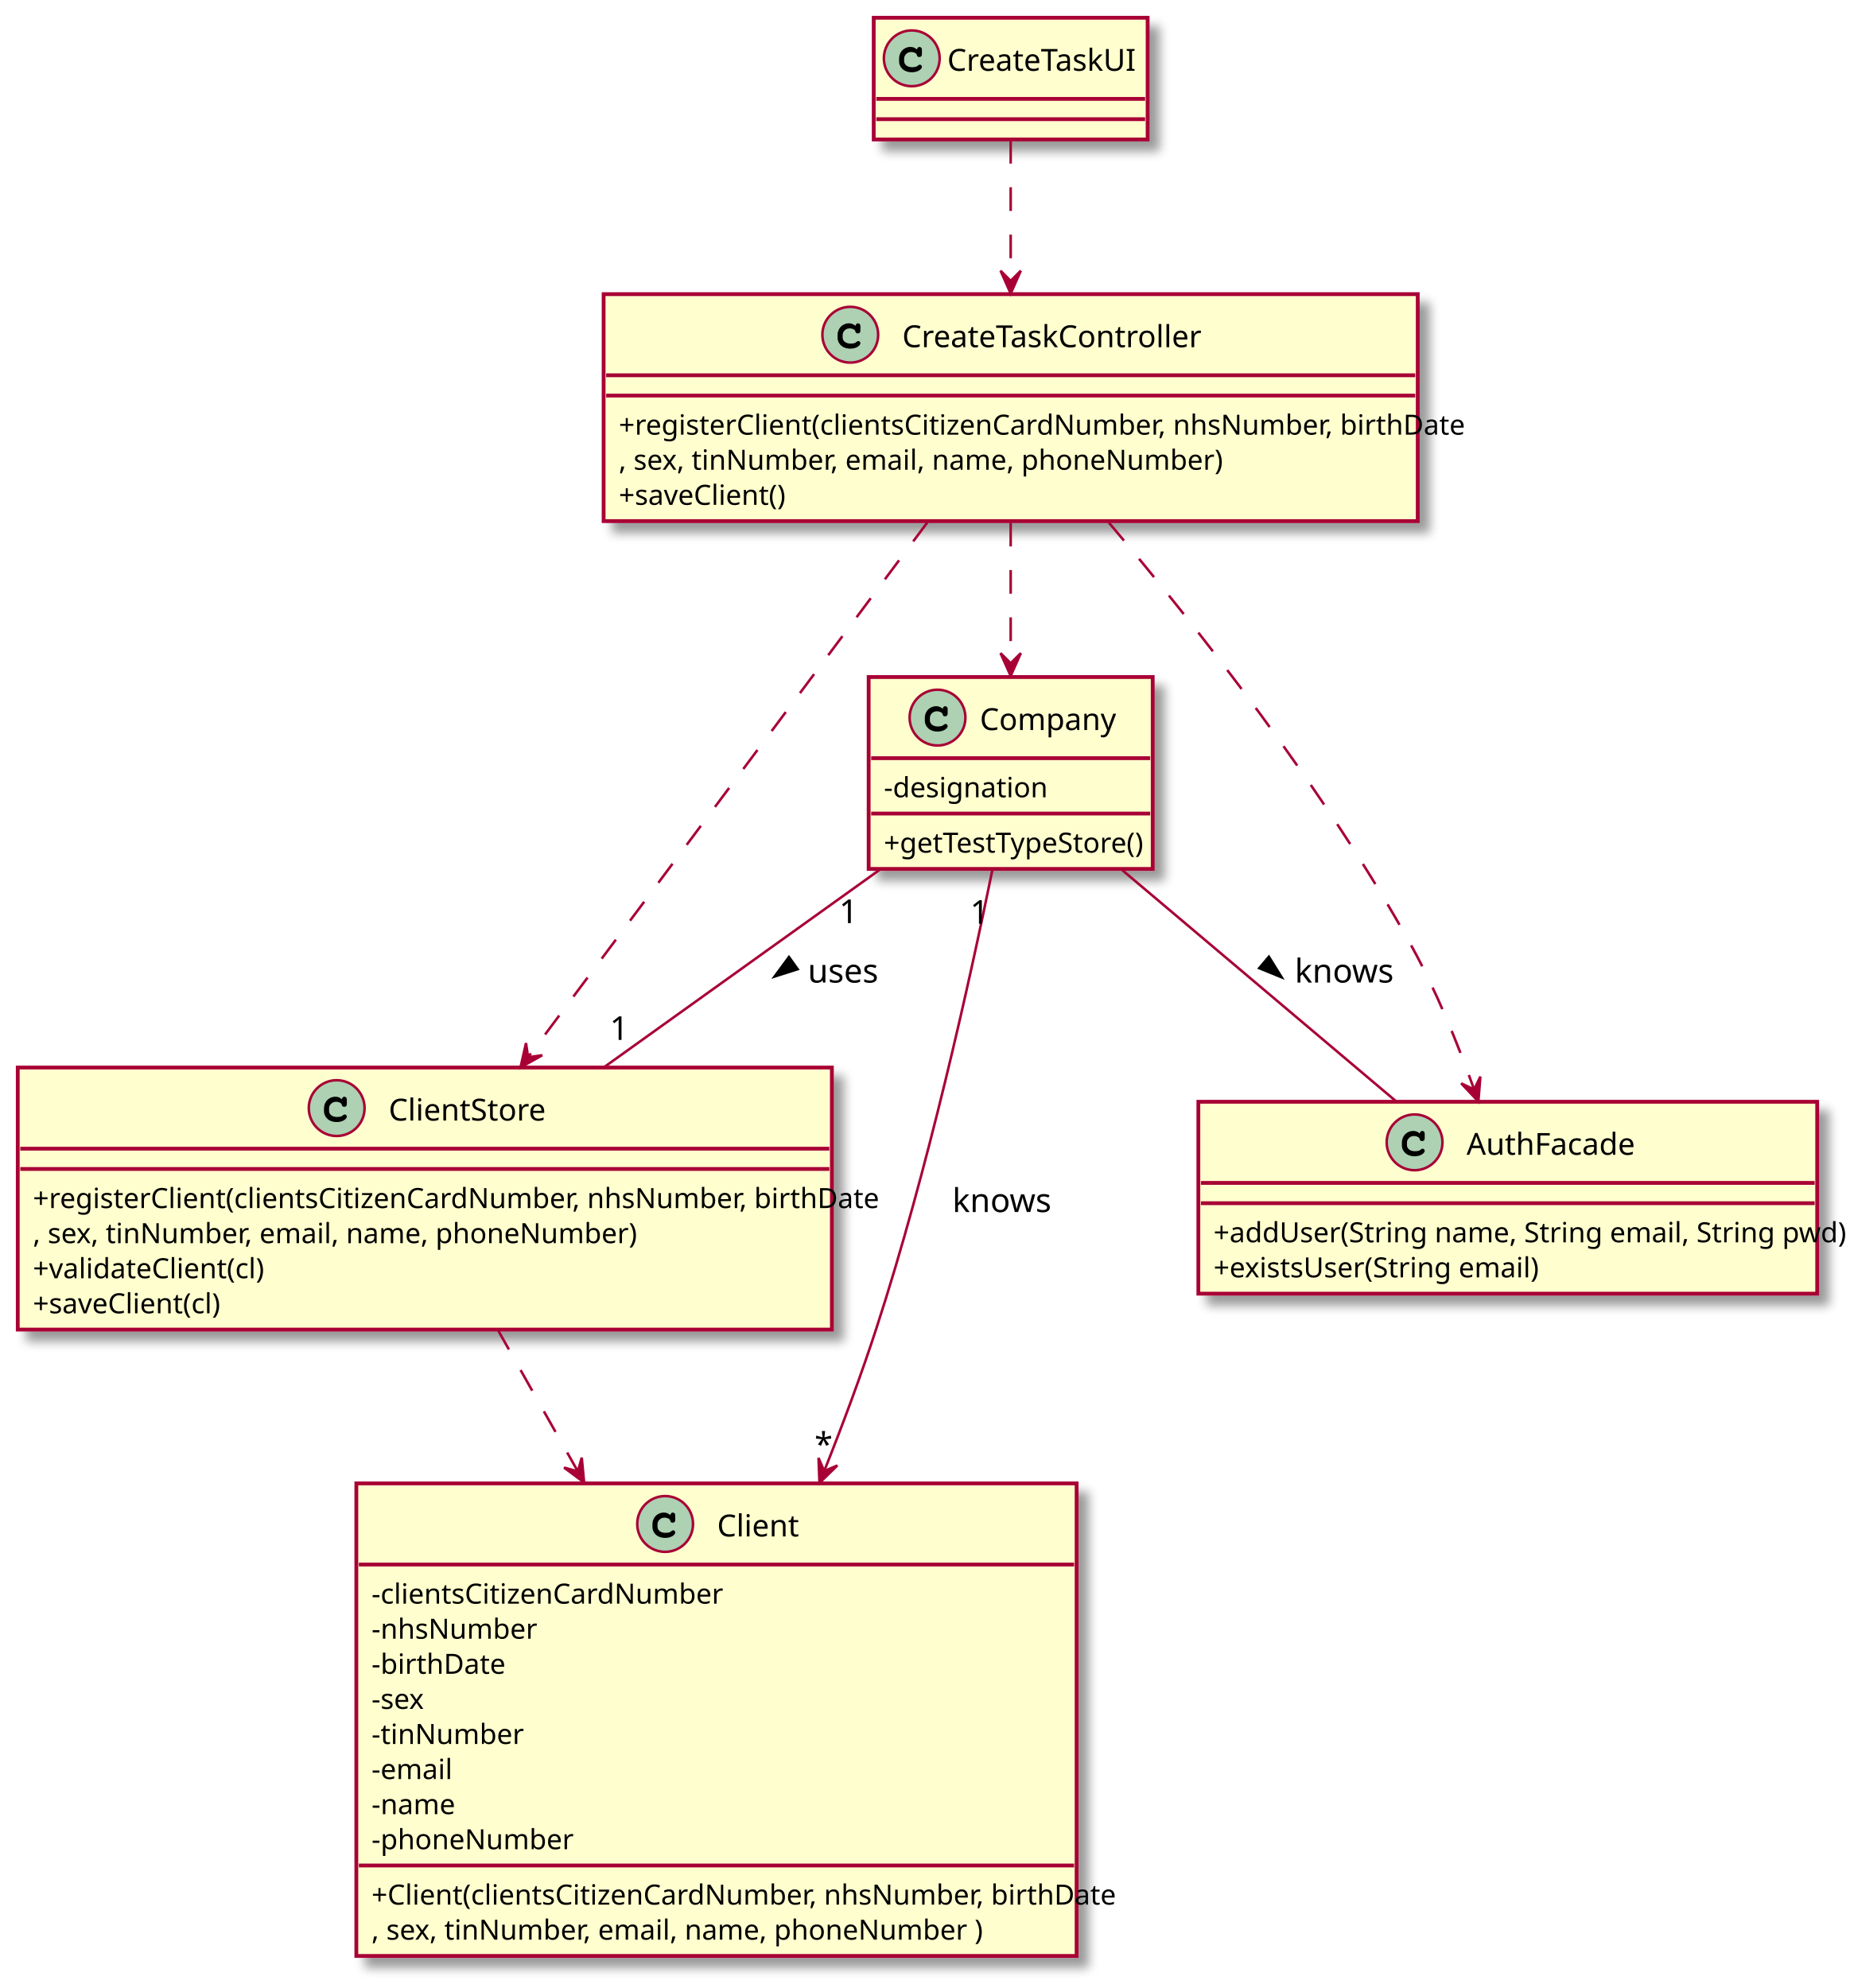
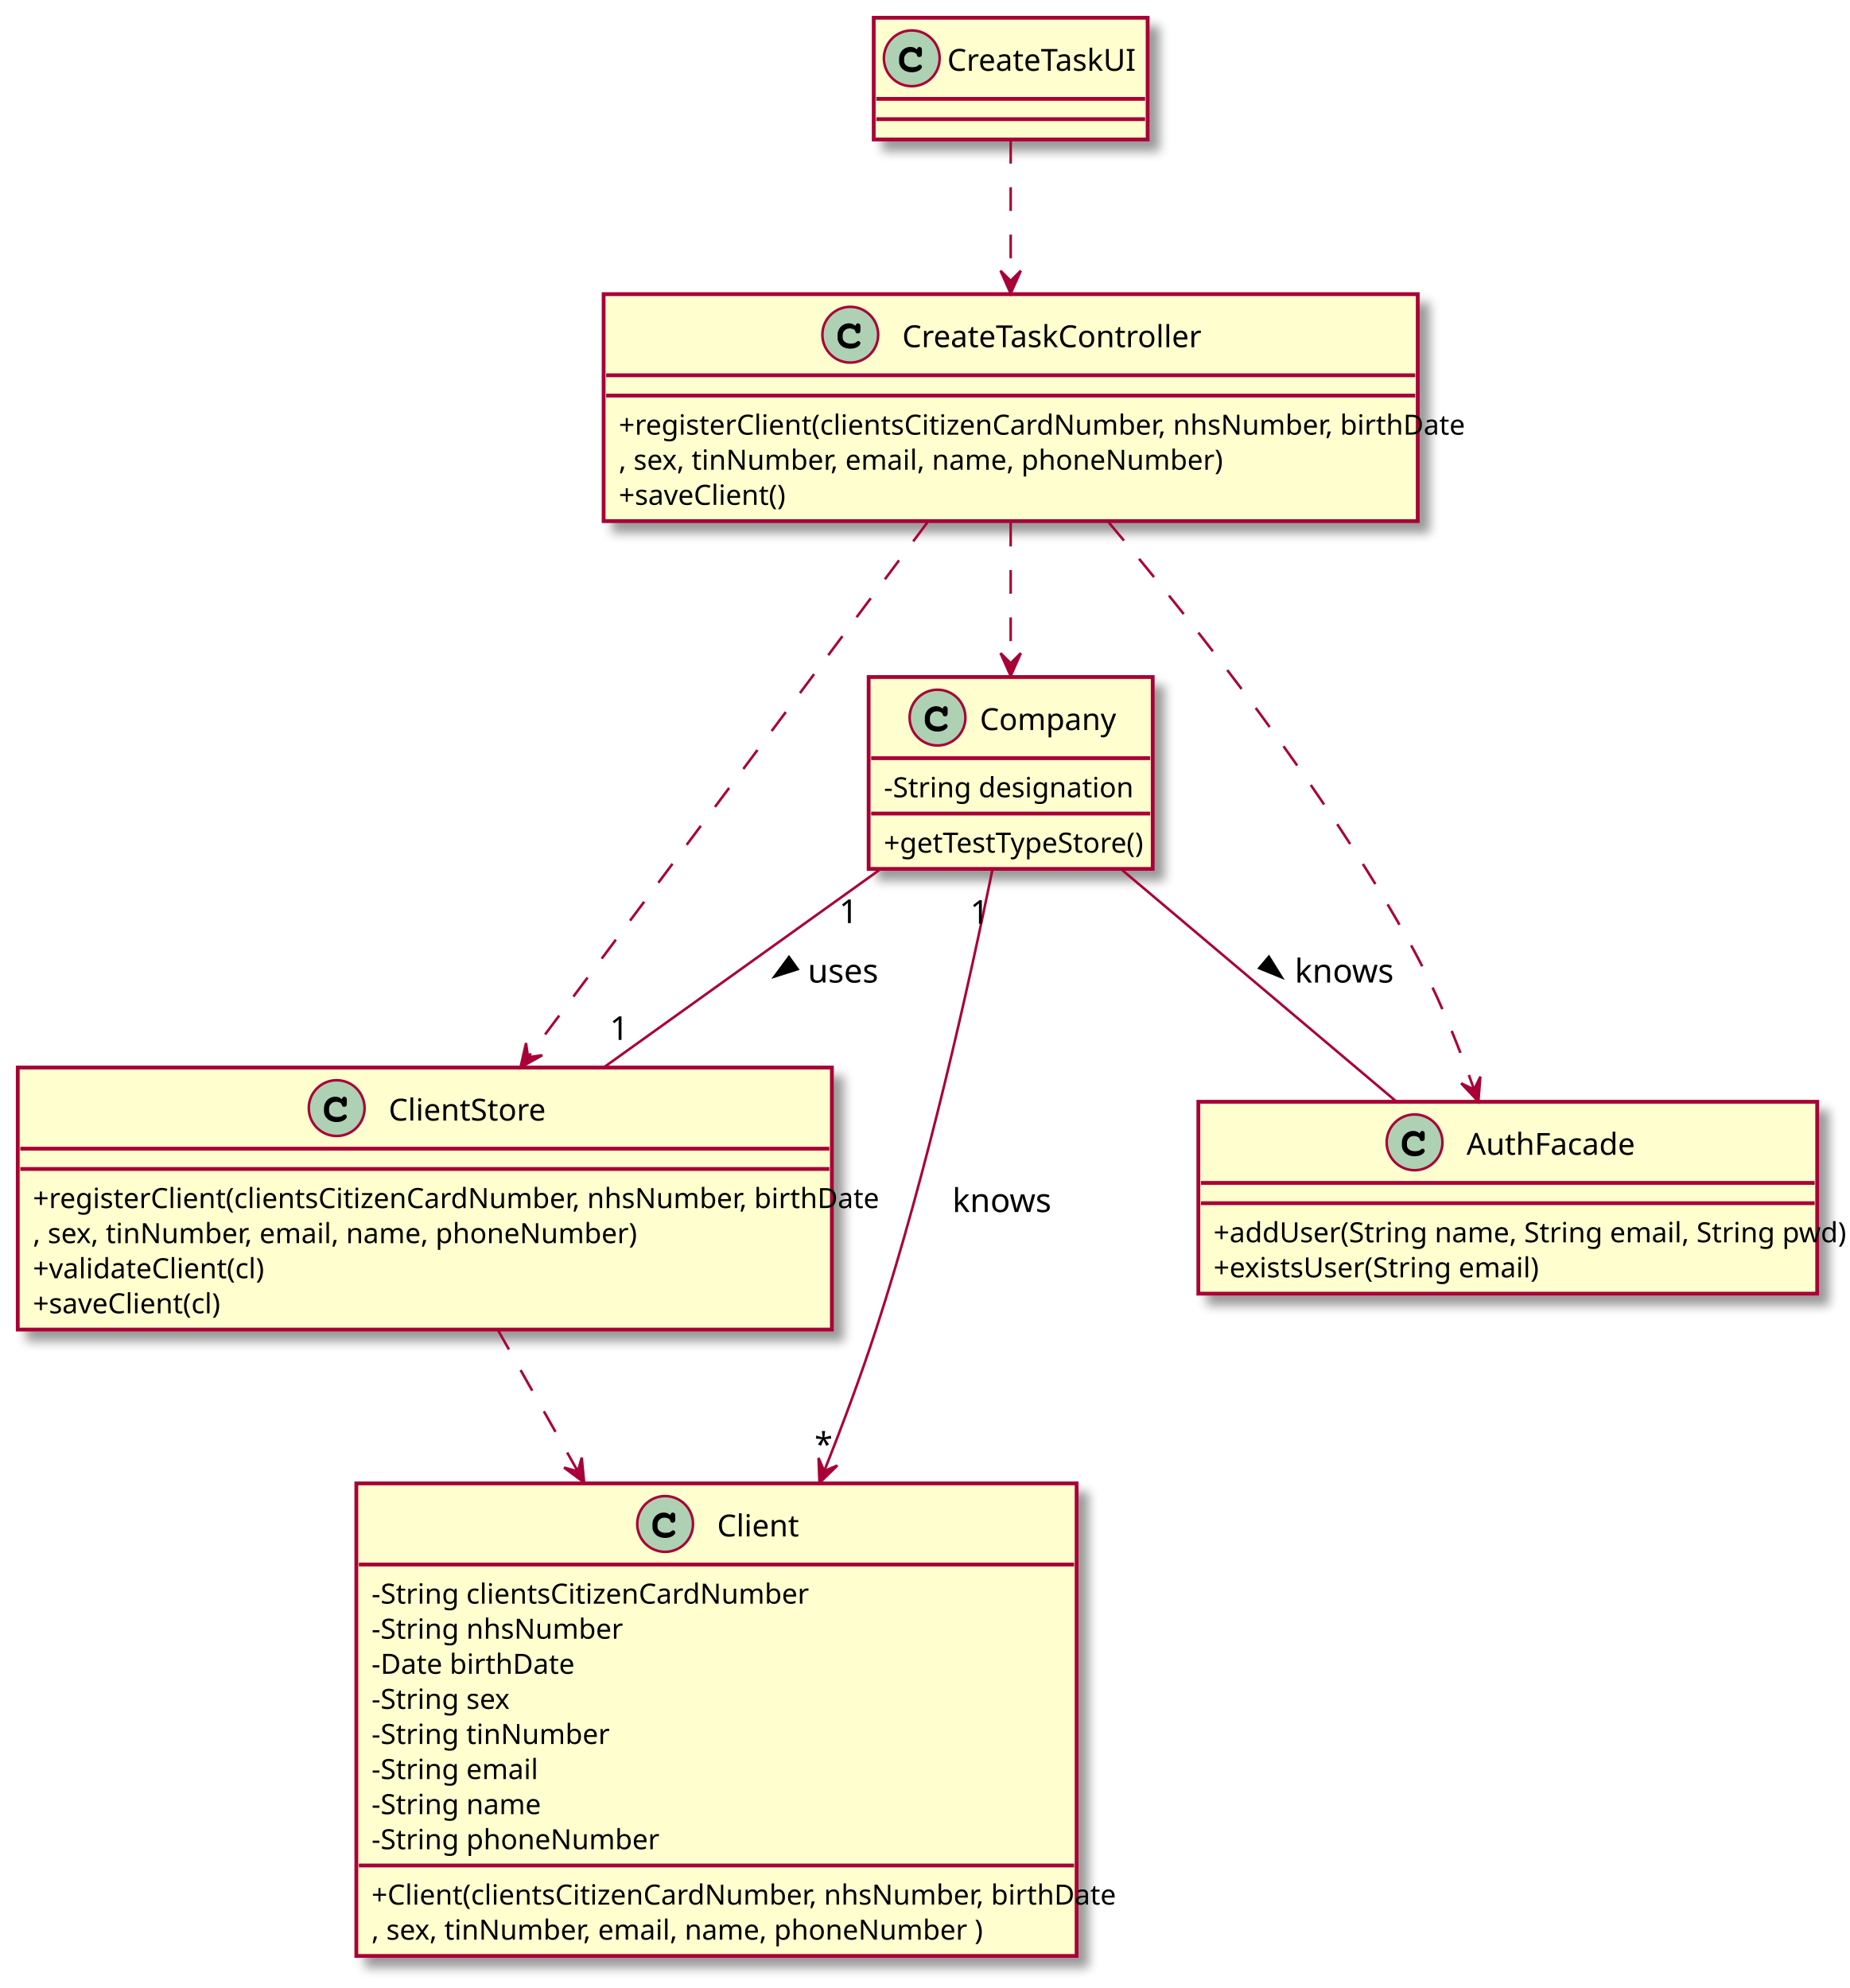
<svg xmlns="http://www.w3.org/2000/svg" contentScriptType="application/ecmascript" contentStyleType="text/css" height="588.75px" preserveAspectRatio="none" style="width:547px;height:588px;" version="1.1" viewBox="0 0 547 588" width="547.5px" zoomAndPan="magnify">
  <defs>
-     <filter height="300%" id="f16l09nlvrm2nv" width="300%" x="-1" y="-1">
+     <filter height="300%" id="f4o8g2v3c0jcp" width="300%" x="-1" y="-1">
      <feGaussianBlur result="blurOut" stdDeviation="1.5" />
      <feColorMatrix in="blurOut" result="blurOut2" type="matrix" values="0 0 0 0 0 0 0 0 0 0 0 0 0 0 0 0 0 0 .4 0" />
      <feOffset dx="3.0" dy="3.0" in="blurOut2" result="blurOut3" />
      <feBlend in="SourceGraphic" in2="blurOut3" mode="normal" />
    </filter>
  </defs>
  <g>
-     <rect codeLine="3" fill="#FEFECE" filter="url(#f16l09nlvrm2nv)" height="139.769" id="Client" style="stroke:#A80036;stroke-width:1.125;" width="213" x="105.375" y="438.75" />
+     <rect codeLine="3" fill="#FEFECE" filter="url(#f4o8g2v3c0jcp)" height="139.769" id="Client" style="stroke:#A80036;stroke-width:1.125;" width="213" x="105.375" y="438.75" />
    <ellipse cx="196.688" cy="450.75" fill="#ADD1B2" rx="8.25" ry="8.25" style="stroke:#A80036;stroke-width:0.75;" />
    <path d="M198.188,448.125 Q198.34,447.75 198.516,447.562 Q198.691,447.375 198.891,447.375 Q199.242,447.375 199.465,447.586 Q199.688,447.797 199.688,448.289 L199.688,449.461 Q199.688,449.953 199.477,450.164 Q199.266,450.375 198.938,450.375 Q198.644,450.375 198.457,450.246 Q198.269,450.117 198.188,449.777 Q198.152,449.543 198.023,449.414 Q197.789,449.168 197.367,449.027 Q196.945,448.875 196.523,448.875 Q195.996,448.875 195.551,449.086 Q195.117,449.297 194.777,449.766 Q194.438,450.234 194.438,450.879 L194.438,451.57 Q194.438,452.344 195.07,452.859 Q195.703,453.375 196.828,453.375 Q197.496,453.375 197.965,453.223 Q198.234,453.141 198.539,452.871 Q198.738,452.719 198.844,452.672 Q198.949,452.625 199.078,452.625 Q199.324,452.625 199.5,452.824 Q199.688,453.012 199.688,453.281 Q199.688,453.539 199.43,453.844 Q199.055,454.289 198.457,454.535 Q197.672,454.875 196.711,454.875 Q195.586,454.875 194.684,454.43 Q193.957,454.078 193.441,453.316 Q192.938,452.555 192.938,451.652 L192.938,450.832 Q192.938,449.894 193.383,449.074 Q193.84,448.254 194.625,447.82 Q195.422,447.375 196.312,447.375 Q196.852,447.375 197.32,447.562 Q197.789,447.75 198.188,448.125 Z " fill="#000000" />
    <text fill="#000000" font-family="sans-serif" font-size="9" lengthAdjust="spacing" textLength="24" x="212.062" y="454.433">Client</text>
    <line style="stroke:#A80036;stroke-width:1.125;" x1="106.125" x2="317.625" y1="462.75" y2="462.75" />
-     <text fill="#000000" font-family="sans-serif" font-size="8.25" lengthAdjust="spacing" textLength="95.25" x="109.875" y="474.314">-clientsCitizenCardNumber</text>
-     <text fill="#000000" font-family="sans-serif" font-size="8.25" lengthAdjust="spacing" textLength="44.25" x="109.875" y="484.691">-nhsNumber</text>
-     <text fill="#000000" font-family="sans-serif" font-size="8.25" lengthAdjust="spacing" textLength="35.25" x="109.875" y="495.068">-birthDate</text>
-     <text fill="#000000" font-family="sans-serif" font-size="8.25" lengthAdjust="spacing" textLength="16.5" x="109.875" y="505.445">-sex</text>
-     <text fill="#000000" font-family="sans-serif" font-size="8.25" lengthAdjust="spacing" textLength="39" x="109.875" y="515.822">-tinNumber</text>
-     <text fill="#000000" font-family="sans-serif" font-size="8.25" lengthAdjust="spacing" textLength="21" x="109.875" y="526.199">-email</text>
-     <text fill="#000000" font-family="sans-serif" font-size="8.25" lengthAdjust="spacing" textLength="22.5" x="109.875" y="536.576">-name</text>
-     <text fill="#000000" font-family="sans-serif" font-size="8.25" lengthAdjust="spacing" textLength="53.25" x="109.875" y="546.953">-phoneNumber</text>
+     <text fill="#000000" font-family="sans-serif" font-size="8.25" lengthAdjust="spacing" textLength="118.5" x="109.875" y="474.314">-String clientsCitizenCardNumber</text>
+     <text fill="#000000" font-family="sans-serif" font-size="8.25" lengthAdjust="spacing" textLength="67.5" x="109.875" y="484.691">-String nhsNumber</text>
+     <text fill="#000000" font-family="sans-serif" font-size="8.25" lengthAdjust="spacing" textLength="54" x="109.875" y="495.068">-Date birthDate</text>
+     <text fill="#000000" font-family="sans-serif" font-size="8.25" lengthAdjust="spacing" textLength="39.75" x="109.875" y="505.445">-String sex</text>
+     <text fill="#000000" font-family="sans-serif" font-size="8.25" lengthAdjust="spacing" textLength="62.25" x="109.875" y="515.822">-String tinNumber</text>
+     <text fill="#000000" font-family="sans-serif" font-size="8.25" lengthAdjust="spacing" textLength="44.25" x="109.875" y="526.199">-String email</text>
+     <text fill="#000000" font-family="sans-serif" font-size="8.25" lengthAdjust="spacing" textLength="45.75" x="109.875" y="536.576">-String name</text>
+     <text fill="#000000" font-family="sans-serif" font-size="8.25" lengthAdjust="spacing" textLength="76.5" x="109.875" y="546.953">-String phoneNumber</text>
    <line style="stroke:#A80036;stroke-width:1.125;" x1="106.125" x2="317.625" y1="551.766" y2="551.766" />
    <text fill="#000000" font-family="sans-serif" font-size="8.25" lengthAdjust="spacing" textLength="201.75" x="109.875" y="563.33">+Client(clientsCitizenCardNumber, nhsNumber, birthDate</text>
    <text fill="#000000" font-family="sans-serif" font-size="8.25" lengthAdjust="spacing" textLength="165" x="109.875" y="573.707">, sex, tinNumber, email, name, phoneNumber )</text>
-     <rect codeLine="15" fill="#FEFECE" filter="url(#f16l09nlvrm2nv)" height="77.508" id="ClientStore" style="stroke:#A80036;stroke-width:1.125;" width="240.75" x="5.25" y="315.75" />
+     <rect codeLine="15" fill="#FEFECE" filter="url(#f4o8g2v3c0jcp)" height="77.508" id="ClientStore" style="stroke:#A80036;stroke-width:1.125;" width="240.75" x="5.25" y="315.75" />
    <ellipse cx="99.562" cy="327.75" fill="#ADD1B2" rx="8.25" ry="8.25" style="stroke:#A80036;stroke-width:0.75;" />
    <path d="M101.062,325.125 Q101.215,324.75 101.391,324.562 Q101.566,324.375 101.766,324.375 Q102.117,324.375 102.34,324.586 Q102.562,324.797 102.562,325.289 L102.562,326.461 Q102.562,326.953 102.352,327.164 Q102.141,327.375 101.812,327.375 Q101.519,327.375 101.332,327.246 Q101.144,327.117 101.062,326.777 Q101.027,326.543 100.898,326.414 Q100.664,326.168 100.242,326.027 Q99.82,325.875 99.398,325.875 Q98.871,325.875 98.426,326.086 Q97.992,326.297 97.652,326.766 Q97.312,327.234 97.312,327.879 L97.312,328.57 Q97.312,329.344 97.945,329.859 Q98.578,330.375 99.703,330.375 Q100.371,330.375 100.84,330.223 Q101.109,330.141 101.414,329.871 Q101.613,329.719 101.719,329.672 Q101.824,329.625 101.953,329.625 Q102.199,329.625 102.375,329.824 Q102.562,330.012 102.562,330.281 Q102.562,330.539 102.305,330.844 Q101.93,331.289 101.332,331.535 Q100.547,331.875 99.586,331.875 Q98.461,331.875 97.559,331.43 Q96.832,331.078 96.316,330.316 Q95.812,329.555 95.812,328.652 L95.812,327.832 Q95.812,326.894 96.258,326.074 Q96.715,325.254 97.5,324.82 Q98.297,324.375 99.188,324.375 Q99.727,324.375 100.195,324.562 Q100.664,324.75 101.062,325.125 Z " fill="#000000" />
    <text fill="#000000" font-family="sans-serif" font-size="9" lengthAdjust="spacing" textLength="45.75" x="114.938" y="331.433">ClientStore</text>
    <line style="stroke:#A80036;stroke-width:1.125;" x1="6" x2="245.25" y1="339.75" y2="339.75" />
    <line style="stroke:#A80036;stroke-width:1.125;" x1="6" x2="245.25" y1="345.75" y2="345.75" />
    <text fill="#000000" font-family="sans-serif" font-size="8.25" lengthAdjust="spacing" textLength="229.5" x="9.75" y="357.314">+registerClient(clientsCitizenCardNumber, nhsNumber, birthDate</text>
    <text fill="#000000" font-family="sans-serif" font-size="8.25" lengthAdjust="spacing" textLength="162.75" x="9.75" y="367.691">, sex, tinNumber, email, name, phoneNumber)</text>
    <text fill="#000000" font-family="sans-serif" font-size="8.25" lengthAdjust="spacing" textLength="63.75" x="9.75" y="378.068">+validateClient(cl)</text>
    <text fill="#000000" font-family="sans-serif" font-size="8.25" lengthAdjust="spacing" textLength="54" x="9.75" y="388.445">+saveClient(cl)</text>
-     <rect codeLine="22" fill="#FEFECE" filter="url(#f16l09nlvrm2nv)" height="56.754" id="AuthFacade" style="stroke:#A80036;stroke-width:1.125;" width="183" x="354.375" y="325.875" />
+     <rect codeLine="22" fill="#FEFECE" filter="url(#f4o8g2v3c0jcp)" height="56.754" id="AuthFacade" style="stroke:#A80036;stroke-width:1.125;" width="183" x="354.375" y="325.875" />
    <ellipse cx="418.312" cy="337.875" fill="#ADD1B2" rx="8.25" ry="8.25" style="stroke:#A80036;stroke-width:0.75;" />
    <path d="M419.812,335.25 Q419.965,334.875 420.141,334.688 Q420.316,334.5 420.516,334.5 Q420.867,334.5 421.09,334.711 Q421.312,334.922 421.312,335.414 L421.312,336.586 Q421.312,337.078 421.102,337.289 Q420.891,337.5 420.562,337.5 Q420.269,337.5 420.082,337.371 Q419.894,337.242 419.812,336.902 Q419.777,336.668 419.648,336.539 Q419.414,336.293 418.992,336.152 Q418.57,336 418.148,336 Q417.621,336 417.176,336.211 Q416.742,336.422 416.402,336.891 Q416.062,337.359 416.062,338.004 L416.062,338.695 Q416.062,339.469 416.695,339.984 Q417.328,340.5 418.453,340.5 Q419.121,340.5 419.59,340.348 Q419.859,340.266 420.164,339.996 Q420.363,339.844 420.469,339.797 Q420.574,339.75 420.703,339.75 Q420.949,339.75 421.125,339.949 Q421.312,340.137 421.312,340.406 Q421.312,340.664 421.055,340.969 Q420.68,341.414 420.082,341.66 Q419.297,342 418.336,342 Q417.211,342 416.309,341.555 Q415.582,341.203 415.066,340.441 Q414.562,339.68 414.562,338.777 L414.562,337.957 Q414.562,337.019 415.008,336.199 Q415.465,335.379 416.25,334.945 Q417.047,334.5 417.938,334.5 Q418.477,334.5 418.945,334.688 Q419.414,334.875 419.812,335.25 Z " fill="#000000" />
    <text fill="#000000" font-family="sans-serif" font-size="9" lengthAdjust="spacing" textLength="48.75" x="433.688" y="341.558">AuthFacade</text>
    <line style="stroke:#A80036;stroke-width:1.125;" x1="355.125" x2="536.625" y1="349.875" y2="349.875" />
    <line style="stroke:#A80036;stroke-width:1.125;" x1="355.125" x2="536.625" y1="355.875" y2="355.875" />
    <text fill="#000000" font-family="sans-serif" font-size="8.25" lengthAdjust="spacing" textLength="174" x="358.875" y="367.439">+addUser(String name, String email, String pwd)</text>
    <text fill="#000000" font-family="sans-serif" font-size="8.25" lengthAdjust="spacing" textLength="90.75" x="358.875" y="377.816">+existsUser(String email)</text>
-     <rect codeLine="29" fill="#FEFECE" filter="url(#f16l09nlvrm2nv)" height="56.754" id="Company" style="stroke:#A80036;stroke-width:1.125;" width="84" x="256.875" y="200.25" />
+     <rect codeLine="29" fill="#FEFECE" filter="url(#f4o8g2v3c0jcp)" height="56.754" id="Company" style="stroke:#A80036;stroke-width:1.125;" width="84" x="256.875" y="200.25" />
    <ellipse cx="277.238" cy="212.25" fill="#ADD1B2" rx="8.25" ry="8.25" style="stroke:#A80036;stroke-width:0.75;" />
    <path d="M278.738,209.625 Q278.89,209.25 279.066,209.062 Q279.241,208.875 279.441,208.875 Q279.792,208.875 280.015,209.086 Q280.238,209.297 280.238,209.789 L280.238,210.961 Q280.238,211.453 280.027,211.664 Q279.816,211.875 279.488,211.875 Q279.195,211.875 279.007,211.746 Q278.82,211.617 278.738,211.277 Q278.702,211.043 278.573,210.914 Q278.339,210.668 277.917,210.527 Q277.495,210.375 277.073,210.375 Q276.546,210.375 276.101,210.586 Q275.667,210.797 275.327,211.266 Q274.988,211.734 274.988,212.379 L274.988,213.07 Q274.988,213.844 275.62,214.359 Q276.253,214.875 277.378,214.875 Q278.046,214.875 278.515,214.723 Q278.784,214.641 279.089,214.371 Q279.288,214.219 279.394,214.172 Q279.499,214.125 279.628,214.125 Q279.874,214.125 280.05,214.324 Q280.238,214.512 280.238,214.781 Q280.238,215.039 279.98,215.344 Q279.605,215.789 279.007,216.035 Q278.222,216.375 277.261,216.375 Q276.136,216.375 275.234,215.93 Q274.507,215.578 273.991,214.816 Q273.488,214.055 273.488,213.152 L273.488,212.332 Q273.488,211.394 273.933,210.574 Q274.39,209.754 275.175,209.32 Q275.972,208.875 276.863,208.875 Q277.402,208.875 277.87,209.062 Q278.339,209.25 278.738,209.625 Z " fill="#000000" />
    <text fill="#000000" font-family="sans-serif" font-size="9" lengthAdjust="spacing" textLength="39.75" x="289.762" y="215.933">Company</text>
    <line style="stroke:#A80036;stroke-width:1.125;" x1="257.625" x2="340.125" y1="224.25" y2="224.25" />
-     <text fill="#000000" font-family="sans-serif" font-size="8.25" lengthAdjust="spacing" textLength="44.25" x="261.375" y="235.814">-designation</text>
+     <text fill="#000000" font-family="sans-serif" font-size="8.25" lengthAdjust="spacing" textLength="67.5" x="261.375" y="235.814">-String designation</text>
    <line style="stroke:#A80036;stroke-width:1.125;" x1="257.625" x2="340.125" y1="240.627" y2="240.627" />
    <text fill="#000000" font-family="sans-serif" font-size="8.25" lengthAdjust="spacing" textLength="75" x="261.375" y="252.191">+getTestTypeStore()</text>
-     <rect codeLine="38" fill="#FEFECE" filter="url(#f16l09nlvrm2nv)" height="67.131" id="CreateTaskController" style="stroke:#A80036;stroke-width:1.125;" width="240.75" x="178.5" y="87" />
+     <rect codeLine="38" fill="#FEFECE" filter="url(#f4o8g2v3c0jcp)" height="67.131" id="CreateTaskController" style="stroke:#A80036;stroke-width:1.125;" width="240.75" x="178.5" y="87" />
    <ellipse cx="251.438" cy="99" fill="#ADD1B2" rx="8.25" ry="8.25" style="stroke:#A80036;stroke-width:0.75;" />
    <path d="M252.938,96.375 Q253.09,96 253.266,95.812 Q253.441,95.625 253.641,95.625 Q253.992,95.625 254.215,95.836 Q254.438,96.047 254.438,96.539 L254.438,97.711 Q254.438,98.203 254.227,98.414 Q254.016,98.625 253.688,98.625 Q253.394,98.625 253.207,98.496 Q253.019,98.367 252.938,98.027 Q252.902,97.793 252.773,97.664 Q252.539,97.418 252.117,97.277 Q251.695,97.125 251.273,97.125 Q250.746,97.125 250.301,97.336 Q249.867,97.547 249.527,98.016 Q249.188,98.484 249.188,99.129 L249.188,99.82 Q249.188,100.594 249.82,101.109 Q250.453,101.625 251.578,101.625 Q252.246,101.625 252.715,101.473 Q252.984,101.391 253.289,101.121 Q253.488,100.969 253.594,100.922 Q253.699,100.875 253.828,100.875 Q254.074,100.875 254.25,101.074 Q254.438,101.262 254.438,101.531 Q254.438,101.789 254.18,102.094 Q253.805,102.539 253.207,102.785 Q252.422,103.125 251.461,103.125 Q250.336,103.125 249.434,102.68 Q248.707,102.328 248.191,101.566 Q247.688,100.805 247.688,99.902 L247.688,99.082 Q247.688,98.144 248.133,97.324 Q248.59,96.504 249.375,96.07 Q250.172,95.625 251.062,95.625 Q251.602,95.625 252.07,95.812 Q252.539,96 252.938,96.375 Z " fill="#000000" />
    <text fill="#000000" font-family="sans-serif" font-size="9" lengthAdjust="spacing" textLength="88.5" x="266.812" y="102.683">CreateTaskController</text>
    <line style="stroke:#A80036;stroke-width:1.125;" x1="179.25" x2="418.5" y1="111" y2="111" />
    <line style="stroke:#A80036;stroke-width:1.125;" x1="179.25" x2="418.5" y1="117" y2="117" />
    <text fill="#000000" font-family="sans-serif" font-size="8.25" lengthAdjust="spacing" textLength="229.5" x="183" y="128.564">+registerClient(clientsCitizenCardNumber, nhsNumber, birthDate</text>
    <text fill="#000000" font-family="sans-serif" font-size="8.25" lengthAdjust="spacing" textLength="162.75" x="183" y="138.941">, sex, tinNumber, email, name, phoneNumber)</text>
    <text fill="#000000" font-family="sans-serif" font-size="8.25" lengthAdjust="spacing" textLength="48" x="183" y="149.318">+saveClient()</text>
-     <rect codeLine="43" fill="#FEFECE" filter="url(#f16l09nlvrm2nv)" height="36" id="CreateTaskUI" style="stroke:#A80036;stroke-width:1.125;" width="81" x="258.375" y="5.25" />
+     <rect codeLine="43" fill="#FEFECE" filter="url(#f4o8g2v3c0jcp)" height="36" id="CreateTaskUI" style="stroke:#A80036;stroke-width:1.125;" width="81" x="258.375" y="5.25" />
    <ellipse cx="269.625" cy="17.25" fill="#ADD1B2" rx="8.25" ry="8.25" style="stroke:#A80036;stroke-width:0.75;" />
    <path d="M271.125,14.625 Q271.277,14.25 271.453,14.062 Q271.629,13.875 271.828,13.875 Q272.18,13.875 272.402,14.086 Q272.625,14.297 272.625,14.789 L272.625,15.961 Q272.625,16.453 272.414,16.664 Q272.203,16.875 271.875,16.875 Q271.582,16.875 271.394,16.746 Q271.207,16.617 271.125,16.277 Q271.09,16.043 270.961,15.914 Q270.727,15.668 270.305,15.527 Q269.883,15.375 269.461,15.375 Q268.934,15.375 268.488,15.586 Q268.055,15.797 267.715,16.266 Q267.375,16.734 267.375,17.379 L267.375,18.07 Q267.375,18.844 268.008,19.359 Q268.641,19.875 269.766,19.875 Q270.434,19.875 270.902,19.723 Q271.172,19.641 271.477,19.371 Q271.676,19.219 271.781,19.172 Q271.887,19.125 272.016,19.125 Q272.262,19.125 272.438,19.324 Q272.625,19.512 272.625,19.781 Q272.625,20.039 272.367,20.344 Q271.992,20.789 271.394,21.035 Q270.609,21.375 269.648,21.375 Q268.523,21.375 267.621,20.93 Q266.894,20.578 266.379,19.816 Q265.875,19.055 265.875,18.152 L265.875,17.332 Q265.875,16.395 266.32,15.574 Q266.777,14.754 267.562,14.32 Q268.359,13.875 269.25,13.875 Q269.789,13.875 270.258,14.062 Q270.727,14.25 271.125,14.625 Z " fill="#000000" />
    <text fill="#000000" font-family="sans-serif" font-size="9" lengthAdjust="spacing" textLength="57" x="280.125" y="20.933">CreateTaskUI</text>
    <line style="stroke:#A80036;stroke-width:1.125;" x1="259.125" x2="338.625" y1="29.25" y2="29.25" />
    <line style="stroke:#A80036;stroke-width:1.125;" x1="259.125" x2="338.625" y1="35.25" y2="35.25" />
    <path codeLine="47" d="M298.875,41.385 C298.875,52.943 298.875,68.565 298.875,82.838 " fill="none" id="CreateTaskUI-to-CreateTaskController" style="stroke:#A80036;stroke-width:0.75;stroke-dasharray:7.0,7.0;" />
    <polygon fill="#A80036" points="298.875,86.82,301.875,80.07,298.875,83.07,295.875,80.07,298.875,86.82" style="stroke:#A80036;stroke-width:0.75;" />
    <path codeLine="48" d="M298.875,154.613 C298.875,167.782 298.875,182.88 298.875,195.945 " fill="none" id="CreateTaskController-to-Company" style="stroke:#A80036;stroke-width:0.75;stroke-dasharray:7.0,7.0;" />
    <polygon fill="#A80036" points="298.875,199.928,301.875,193.178,298.875,196.178,295.875,193.178,298.875,199.928" style="stroke:#A80036;stroke-width:0.75;" />
    <path codeLine="49" d="M327.877,154.523 C353.85,185.317 391.695,233.355 417.375,279.75 C424.74,293.055 431.055,308.647 435.863,322.08 " fill="none" id="CreateTaskController-to-AuthFacade" style="stroke:#A80036;stroke-width:0.75;stroke-dasharray:7.0,7.0;" />
    <polygon fill="#A80036" points="437.175,325.8,437.767,318.437,435.931,322.262,432.106,320.427,437.175,325.8" style="stroke:#A80036;stroke-width:0.75;" />
    <path codeLine="50" d="M274.238,154.515 C243.218,196.072 189.93,267.465 156.308,312.517 " fill="none" id="CreateTaskController-to-ClientStore" style="stroke:#A80036;stroke-width:0.75;stroke-dasharray:7.0,7.0;" />
    <polygon fill="#A80036" points="153.915,315.72,160.359,312.109,156.16,312.716,155.553,308.517,153.915,315.72" style="stroke:#A80036;stroke-width:0.75;" />
    <path codeLine="52" d="M293.452,257.34 C286.755,290.168 274.358,346.192 259.125,393 C254.64,406.785 249.248,421.252 243.735,435.098 " fill="none" id="Company-to-Client" style="stroke:#A80036;stroke-width:0.75;" />
    <polygon fill="#A80036" points="242.333,438.6,247.625,433.447,243.725,435.118,242.054,431.219,242.333,438.6" style="stroke:#A80036;stroke-width:0.75;" />
    <text fill="#000000" font-family="sans-serif" font-size="9.75" lengthAdjust="spacing" textLength="27.75" x="281.625" y="358.496">knows</text>
    <text fill="#000000" font-family="sans-serif" font-size="9.75" lengthAdjust="spacing" textLength="5.25" x="286.87" y="273.233">1</text>
    <text fill="#000000" font-family="sans-serif" font-size="9.75" lengthAdjust="spacing" textLength="3.75" x="240.86" y="430.673">*</text>
    <path codeLine="53" d="M259.995,257.355 C235.95,274.582 204.773,296.918 178.5,315.743 " fill="none" id="Company-ClientStore" style="stroke:#A80036;stroke-width:0.75;" />
    <polygon fill="#000000" points="229.077,288.816,235.875,286.657,233.307,283.073,229.077,288.816" style="stroke:#000000;stroke-width:0.75;" />
    <text fill="#000000" font-family="sans-serif" font-size="9.75" lengthAdjust="spacing" textLength="21" x="238.875" y="290.621">uses</text>
    <text fill="#000000" font-family="sans-serif" font-size="9.75" lengthAdjust="spacing" textLength="5.25" x="248.13" y="273.032">1</text>
    <text fill="#000000" font-family="sans-serif" font-size="9.75" lengthAdjust="spacing" textLength="5.25" x="180.316" y="307.588">1</text>
    <path codeLine="54" d="M331.868,257.355 C356.077,277.8 388.815,305.445 412.995,325.86 " fill="none" id="Company-AuthFacade" style="stroke:#A80036;stroke-width:0.75;" />
    <polygon fill="#000000" points="378.99,289.051,375.229,282.99,372.385,286.359,378.99,289.051" style="stroke:#000000;stroke-width:0.75;" />
    <text fill="#000000" font-family="sans-serif" font-size="9.75" lengthAdjust="spacing" textLength="27.75" x="382.875" y="290.621">knows</text>
    <path codeLine="55" d="M147.053,393.045 C154.29,405.855 162.63,420.608 170.865,435.18 " fill="none" id="ClientStore-to-Client" style="stroke:#A80036;stroke-width:0.75;stroke-dasharray:7.0,7.0;" />
    <polygon fill="#A80036" points="172.732,438.48,172.03,431.127,170.891,435.214,166.804,434.074,172.732,438.48" style="stroke:#A80036;stroke-width:0.75;" />
  </g>
</svg>
